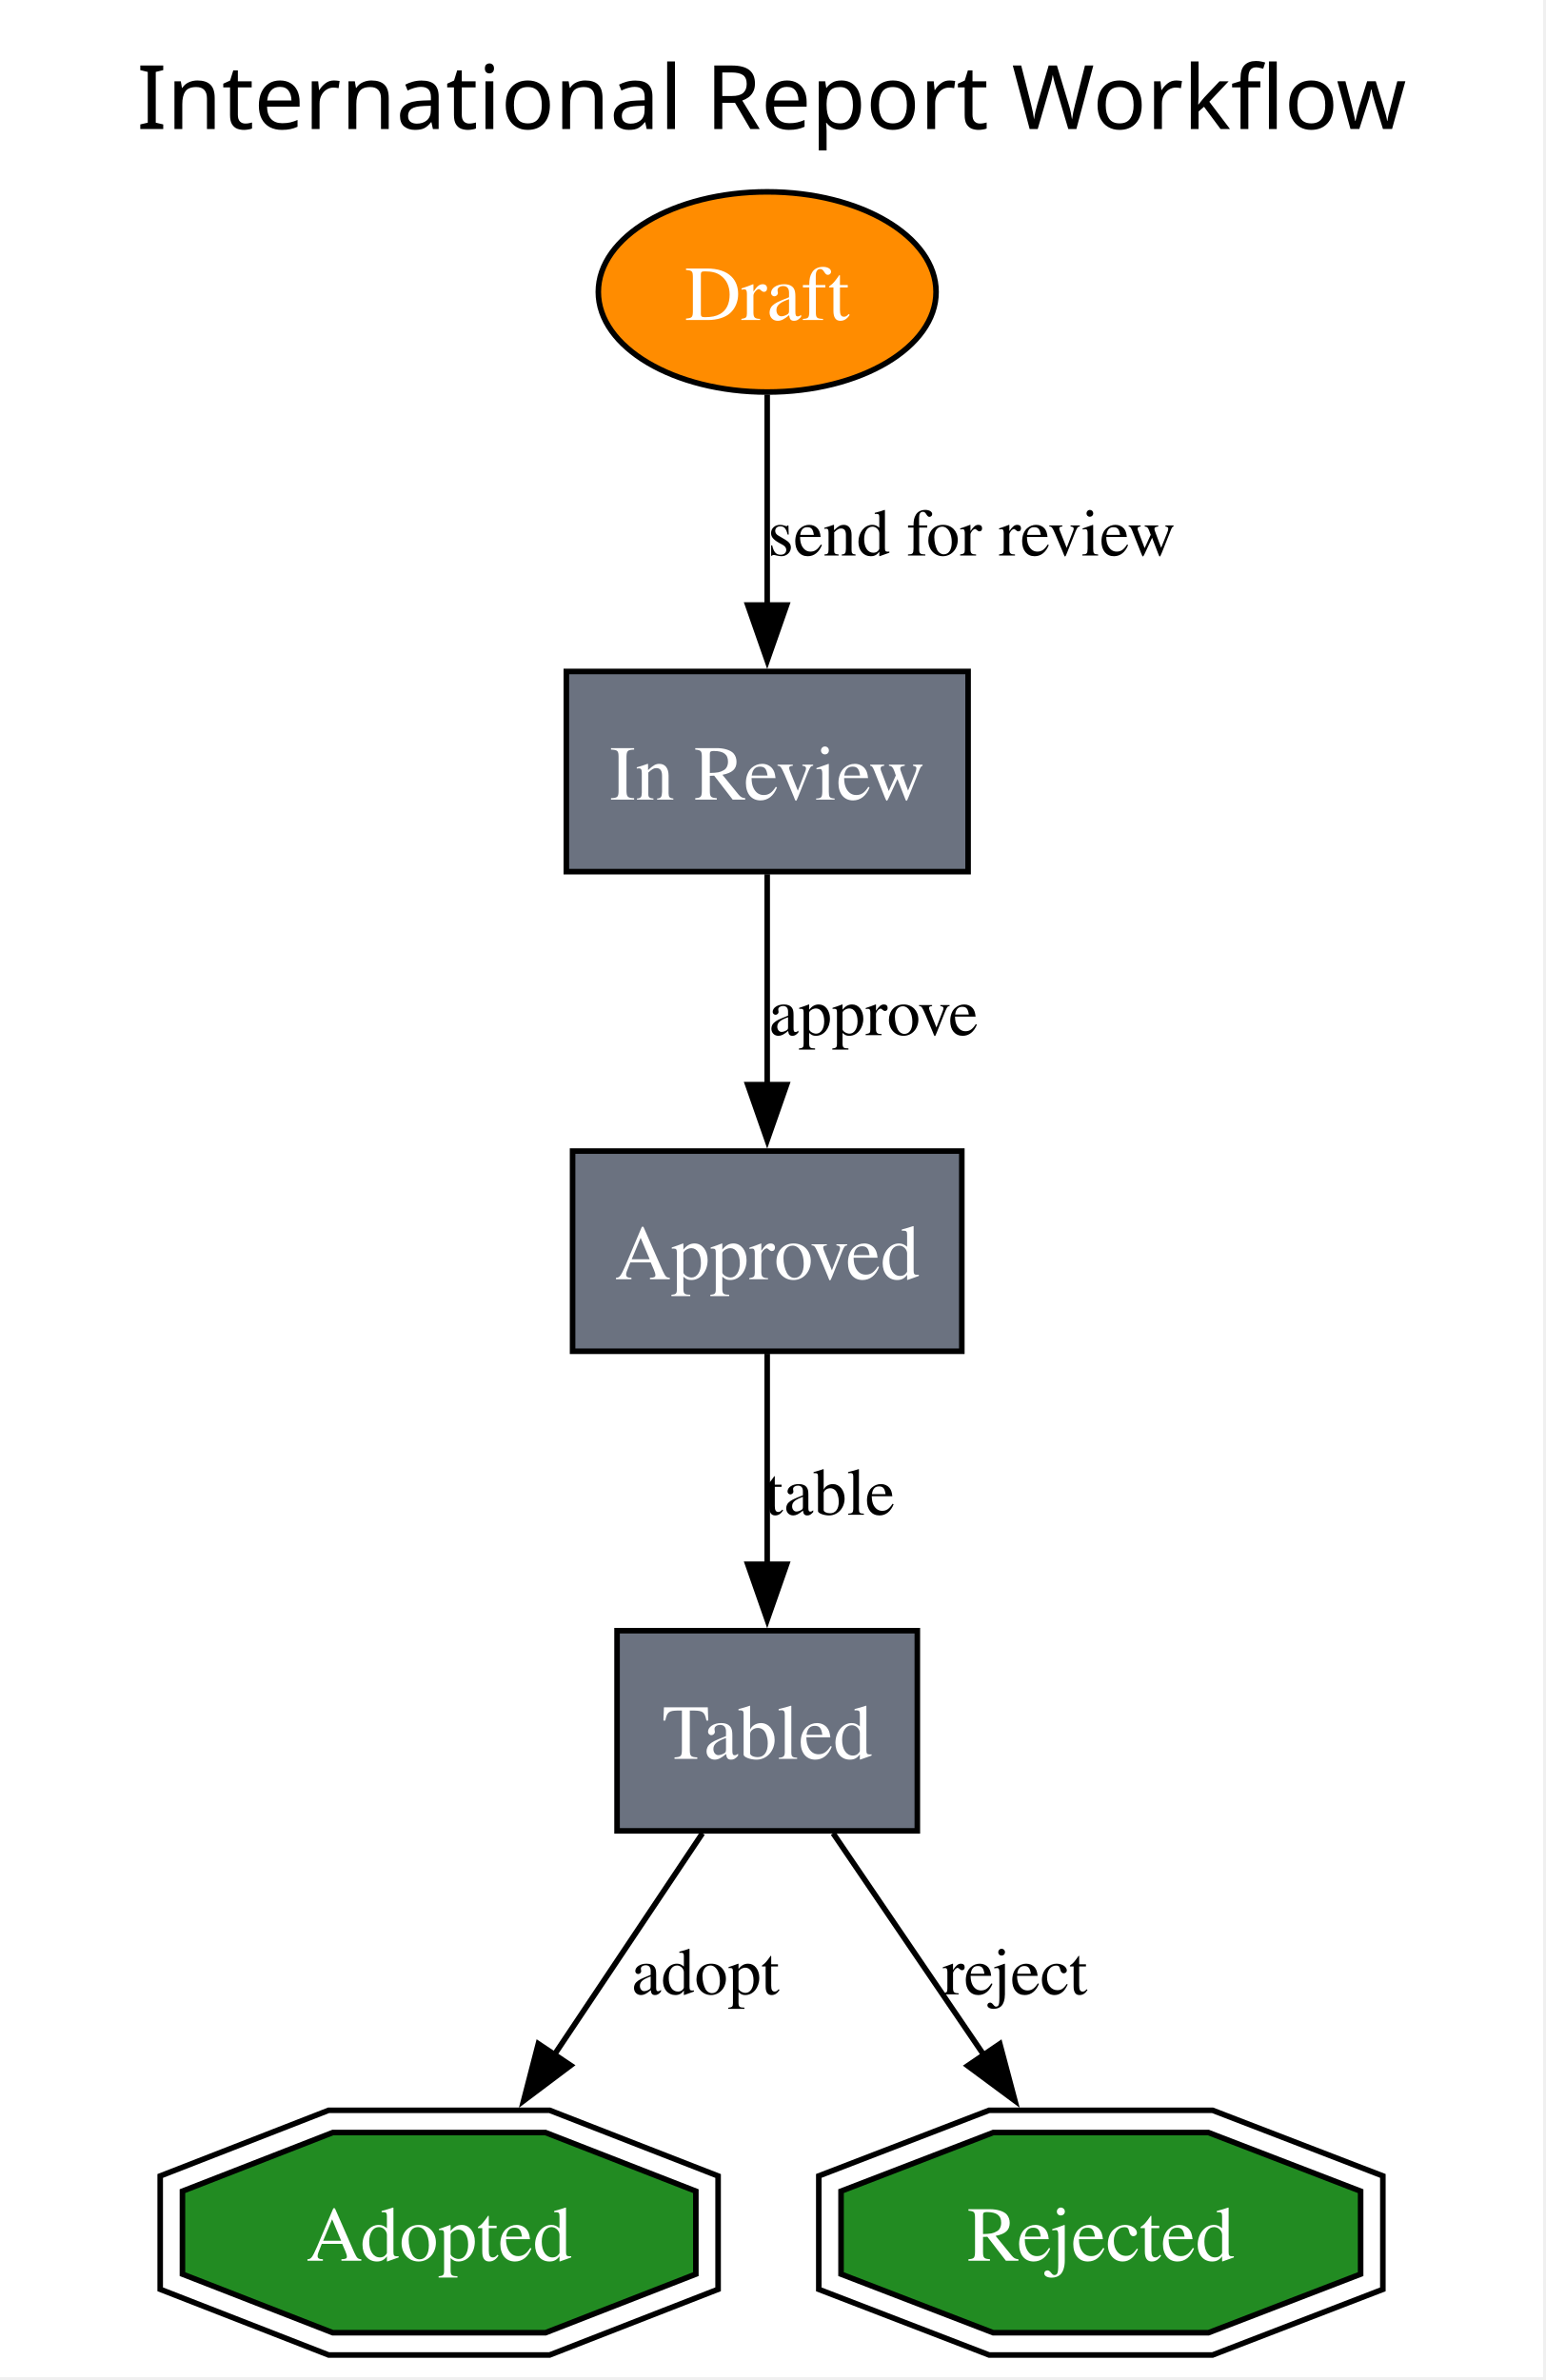
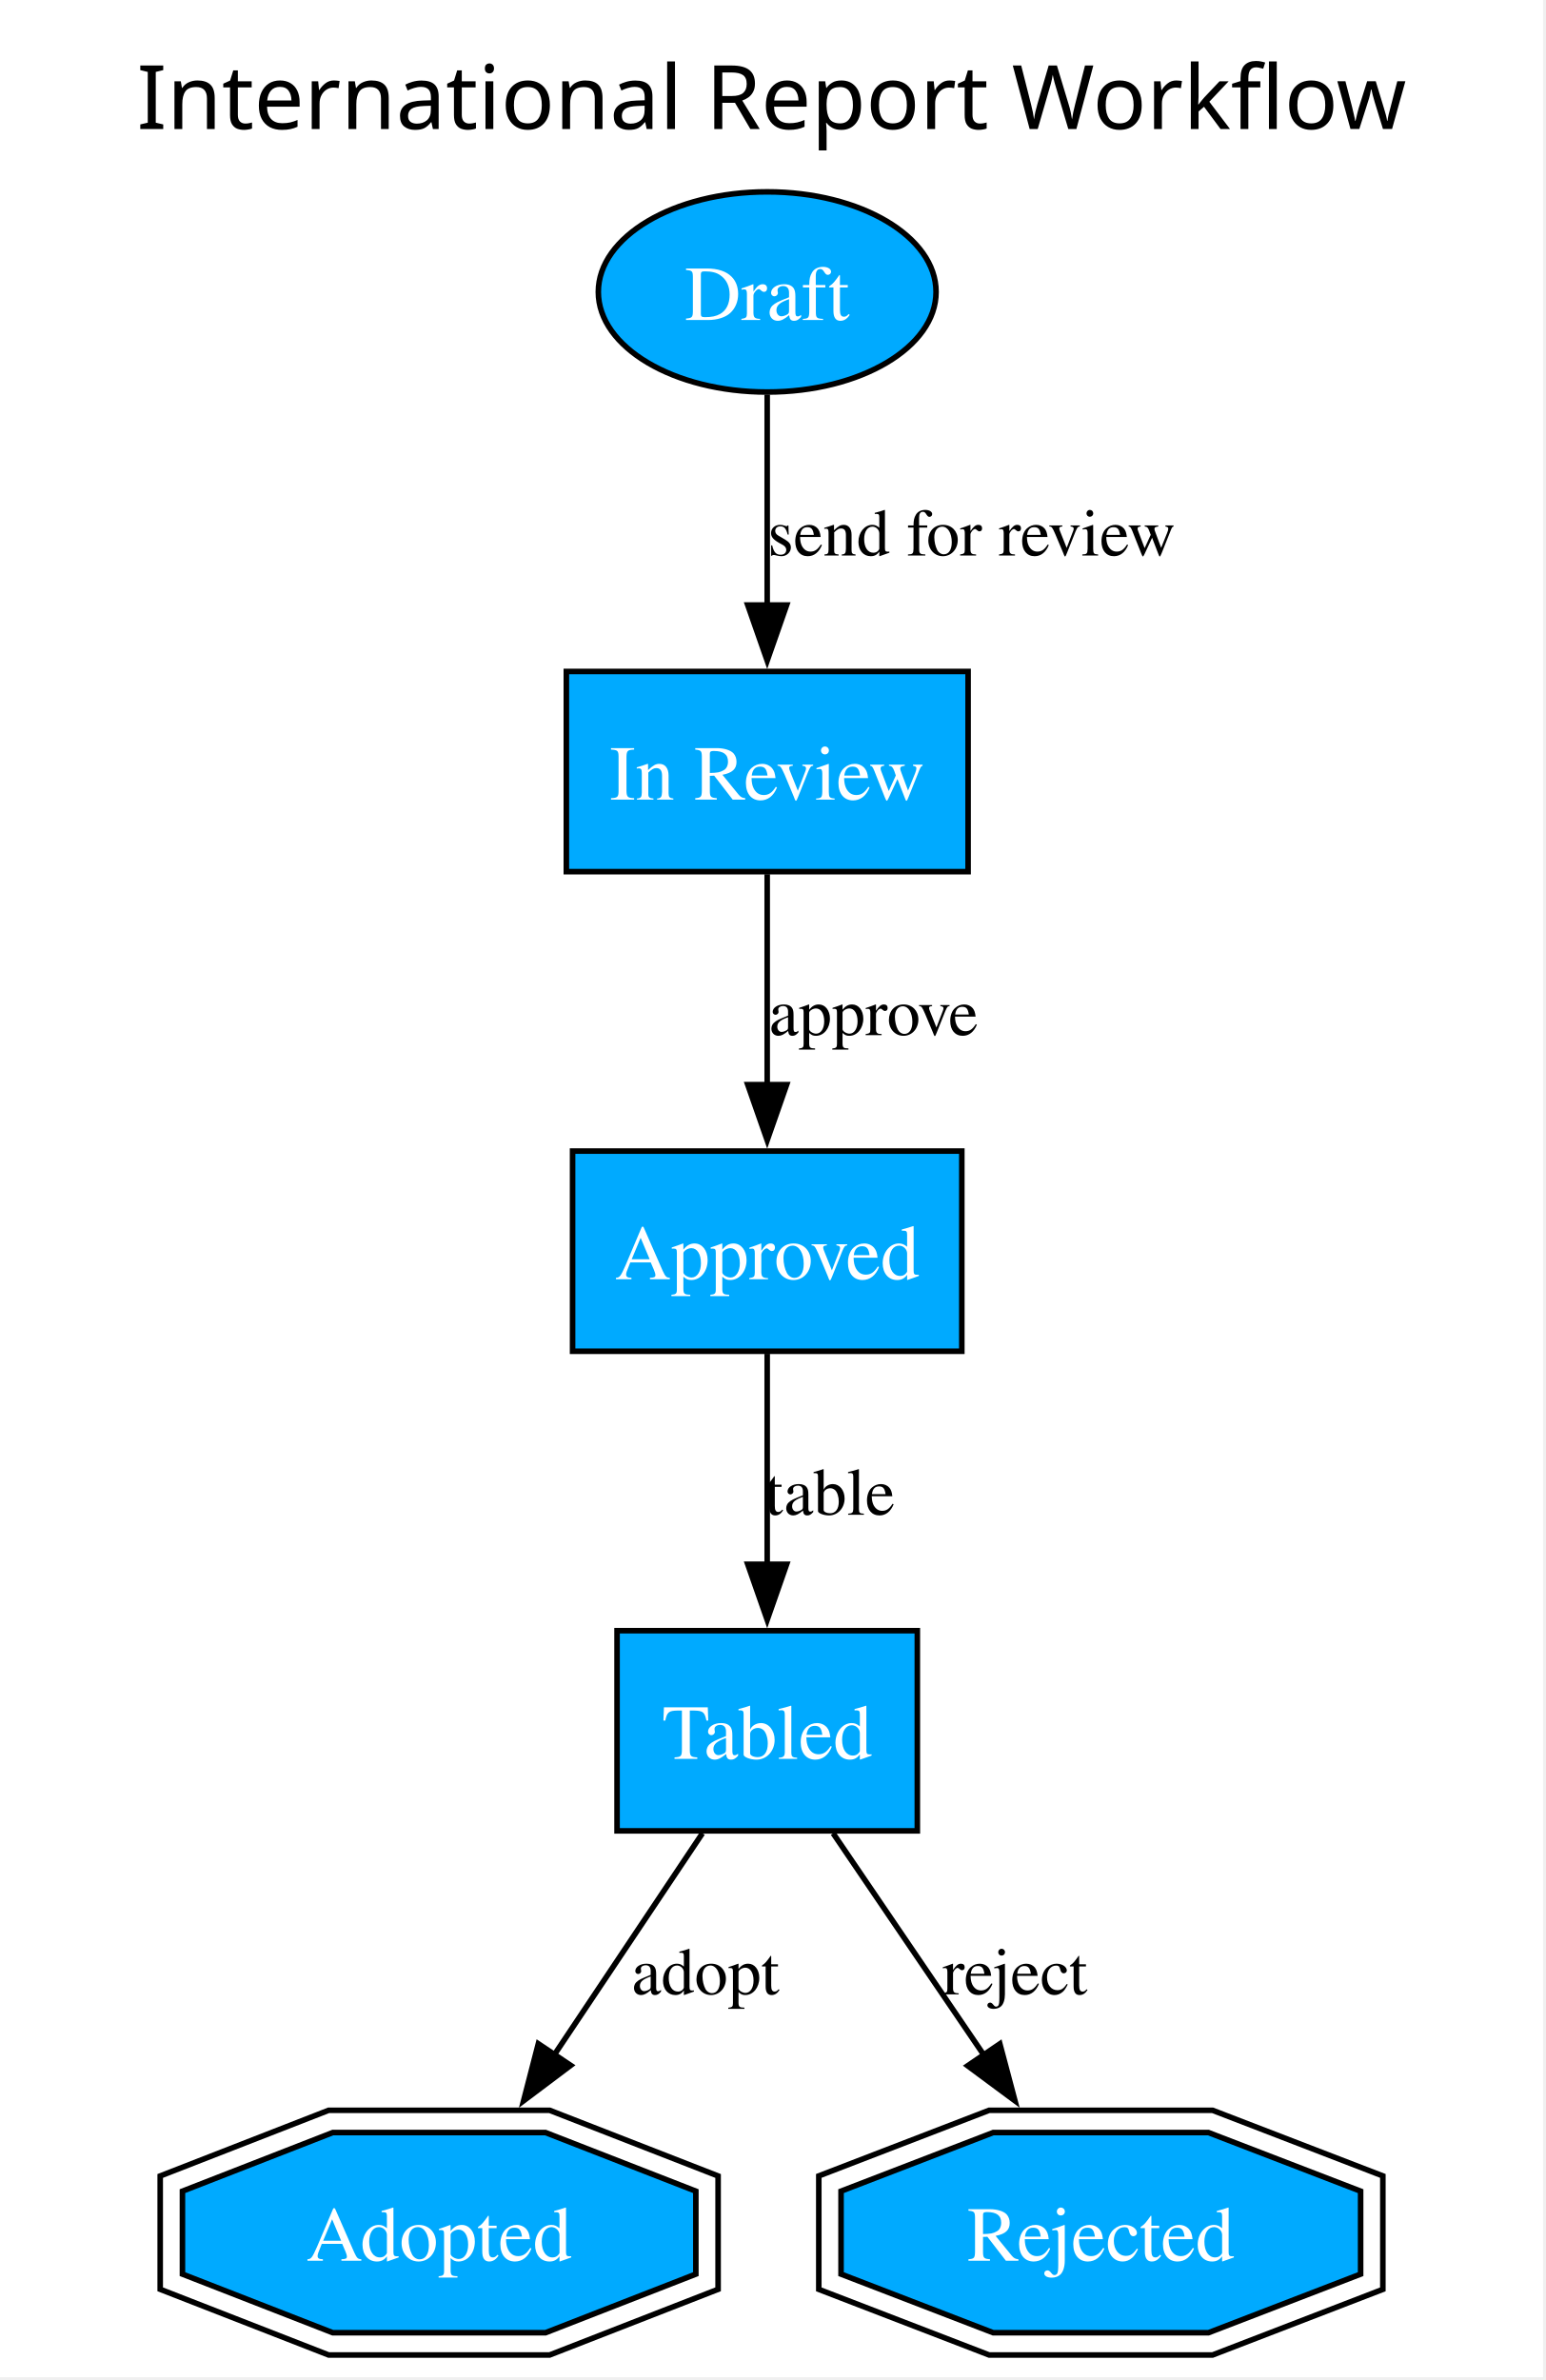
<svg xmlns="http://www.w3.org/2000/svg" width="278pt" height="428pt" viewBox="0.00 0.00 278.00 428.00">
  <g id="graph0" class="graph" transform="scale(1 1) rotate(0) translate(4 423.5)">
    <polygon fill="white" stroke="none" points="-4,4 -4,-423.5 273.5,-423.5 273.5,4 -4,4" />
    <text xml:space="preserve" text-anchor="middle" x="134.75" y="-400.3" font-family="bold" font-size="16.00">International Report Workflow</text>
    <g id="node1" class="node">
-       <polygon fill="#228b22" stroke="black" points="121.14,-14.54 121.14,-29.46 94.1,-40 55.85,-40 28.81,-29.46 28.81,-14.54 55.85,-4 94.1,-4 121.14,-14.54" />
+       <polygon fill="#00aaff" stroke="black" points="121.14,-14.54 121.14,-29.46 94.1,-40 55.85,-40 28.81,-29.46 28.81,-14.54 55.85,-4 94.1,-4 121.14,-14.54" />
      <polygon fill="none" stroke="black" points="125.14,-11.81 125.14,-32.19 94.85,-44 55.1,-44 24.81,-32.19 24.81,-11.81 55.1,0 94.85,0 125.14,-11.81" />
      <text xml:space="preserve" text-anchor="middle" x="74.97" y="-16.95" font-family="Times,serif" font-size="14.00" fill="white">Adopted</text>
    </g>
    <g id="node2" class="node">
-       <polygon fill="#6b7280" stroke="black" points="168.97,-216.5 98.97,-216.5 98.97,-180.5 168.97,-180.5 168.97,-216.5" />
+       <polygon fill="#00aaff" stroke="black" points="168.97,-216.5 98.97,-216.5 98.97,-180.5 168.97,-180.5 168.97,-216.5" />
      <text xml:space="preserve" text-anchor="middle" x="133.97" y="-193.45" font-family="Times,serif" font-size="14.00" fill="white">Approved</text>
    </g>
    <g id="node6" class="node">
-       <polygon fill="#6b7280" stroke="black" points="160.97,-130.25 106.97,-130.25 106.97,-94.25 160.97,-94.25 160.97,-130.25" />
+       <polygon fill="#00aaff" stroke="black" points="160.97,-130.25 106.97,-130.25 106.97,-94.25 160.97,-94.25 160.97,-130.25" />
      <text xml:space="preserve" text-anchor="middle" x="133.97" y="-107.2" font-family="Times,serif" font-size="14.00" fill="white">Tabled</text>
    </g>
    <g id="edge5" class="edge">
      <path fill="none" stroke="black" d="M133.97,-180.04C133.97,-169.09 133.97,-154.69 133.97,-142.07" />
      <polygon fill="black" stroke="black" points="137.47,-142.2 133.97,-132.2 130.47,-142.2 137.47,-142.2" />
      <text xml:space="preserve" text-anchor="middle" x="145.22" y="-151.1" font-family="Times,serif" font-size="12.00">table</text>
    </g>
    <g id="node3" class="node">
-       <ellipse fill="#ff8c00" stroke="black" cx="133.97" cy="-371" rx="30.37" ry="18" />
+       <ellipse fill="#00aaff" stroke="black" cx="133.97" cy="-371" rx="30.37" ry="18" />
      <text xml:space="preserve" text-anchor="middle" x="133.97" y="-365.95" font-family="Times,serif" font-size="14.00" fill="white">Draft</text>
    </g>
    <g id="node4" class="node">
-       <polygon fill="#6b7280" stroke="black" points="170.1,-302.75 97.85,-302.75 97.85,-266.75 170.1,-266.75 170.1,-302.75" />
+       <polygon fill="#00aaff" stroke="black" points="170.1,-302.75 97.85,-302.75 97.85,-266.75 170.1,-266.75 170.1,-302.75" />
      <text xml:space="preserve" text-anchor="middle" x="133.97" y="-279.7" font-family="Times,serif" font-size="14.00" fill="white">In Review</text>
    </g>
    <g id="edge4" class="edge">
      <path fill="none" stroke="black" d="M133.97,-352.54C133.97,-341.59 133.97,-327.19 133.97,-314.57" />
      <polygon fill="black" stroke="black" points="137.47,-314.7 133.97,-304.7 130.47,-314.7 137.47,-314.7" />
      <text xml:space="preserve" text-anchor="middle" x="170.72" y="-323.6" font-family="Times,serif" font-size="12.00">send for review</text>
    </g>
    <g id="edge2" class="edge">
      <path fill="none" stroke="black" d="M133.97,-266.29C133.97,-255.34 133.97,-240.94 133.97,-228.32" />
      <polygon fill="black" stroke="black" points="137.47,-228.45 133.97,-218.45 130.47,-228.45 137.47,-228.45" />
      <text xml:space="preserve" text-anchor="middle" x="153.1" y="-237.35" font-family="Times,serif" font-size="12.00">approve</text>
    </g>
    <g id="node5" class="node">
-       <polygon fill="#228b22" stroke="black" points="240.69,-14.54 240.69,-29.46 213.32,-40 174.62,-40 147.25,-29.46 147.25,-14.54 174.62,-4 213.32,-4 240.69,-14.54" />
+       <polygon fill="#00aaff" stroke="black" points="240.69,-14.54 240.69,-29.46 213.32,-40 174.62,-40 147.25,-29.46 147.25,-14.54 174.62,-4 213.32,-4 240.69,-14.54" />
      <polygon fill="none" stroke="black" points="244.69,-11.8 244.69,-32.2 214.07,-44 173.88,-44 143.25,-32.2 143.25,-11.8 173.88,0 214.07,0 244.69,-11.8" />
      <text xml:space="preserve" text-anchor="middle" x="193.97" y="-16.95" font-family="Times,serif" font-size="14.00" fill="white">Rejected</text>
    </g>
    <g id="edge1" class="edge">
      <path fill="none" stroke="black" d="M122.32,-93.81C114.7,-82.42 104.53,-67.21 95.57,-53.81" />
      <polygon fill="black" stroke="black" points="98.63,-52.08 90.16,-45.71 92.81,-55.97 98.63,-52.08" />
      <text xml:space="preserve" text-anchor="middle" x="122.88" y="-64.85" font-family="Times,serif" font-size="12.00">adopt</text>
    </g>
    <g id="edge3" class="edge">
      <path fill="none" stroke="black" d="M145.83,-93.81C153.58,-82.42 163.91,-67.21 173.02,-53.81" />
      <polygon fill="black" stroke="black" points="175.81,-55.95 178.53,-45.71 170.02,-52.01 175.81,-55.95" />
      <text xml:space="preserve" text-anchor="middle" x="178.52" y="-64.85" font-family="Times,serif" font-size="12.00">reject</text>
    </g>
  </g>
</svg>
